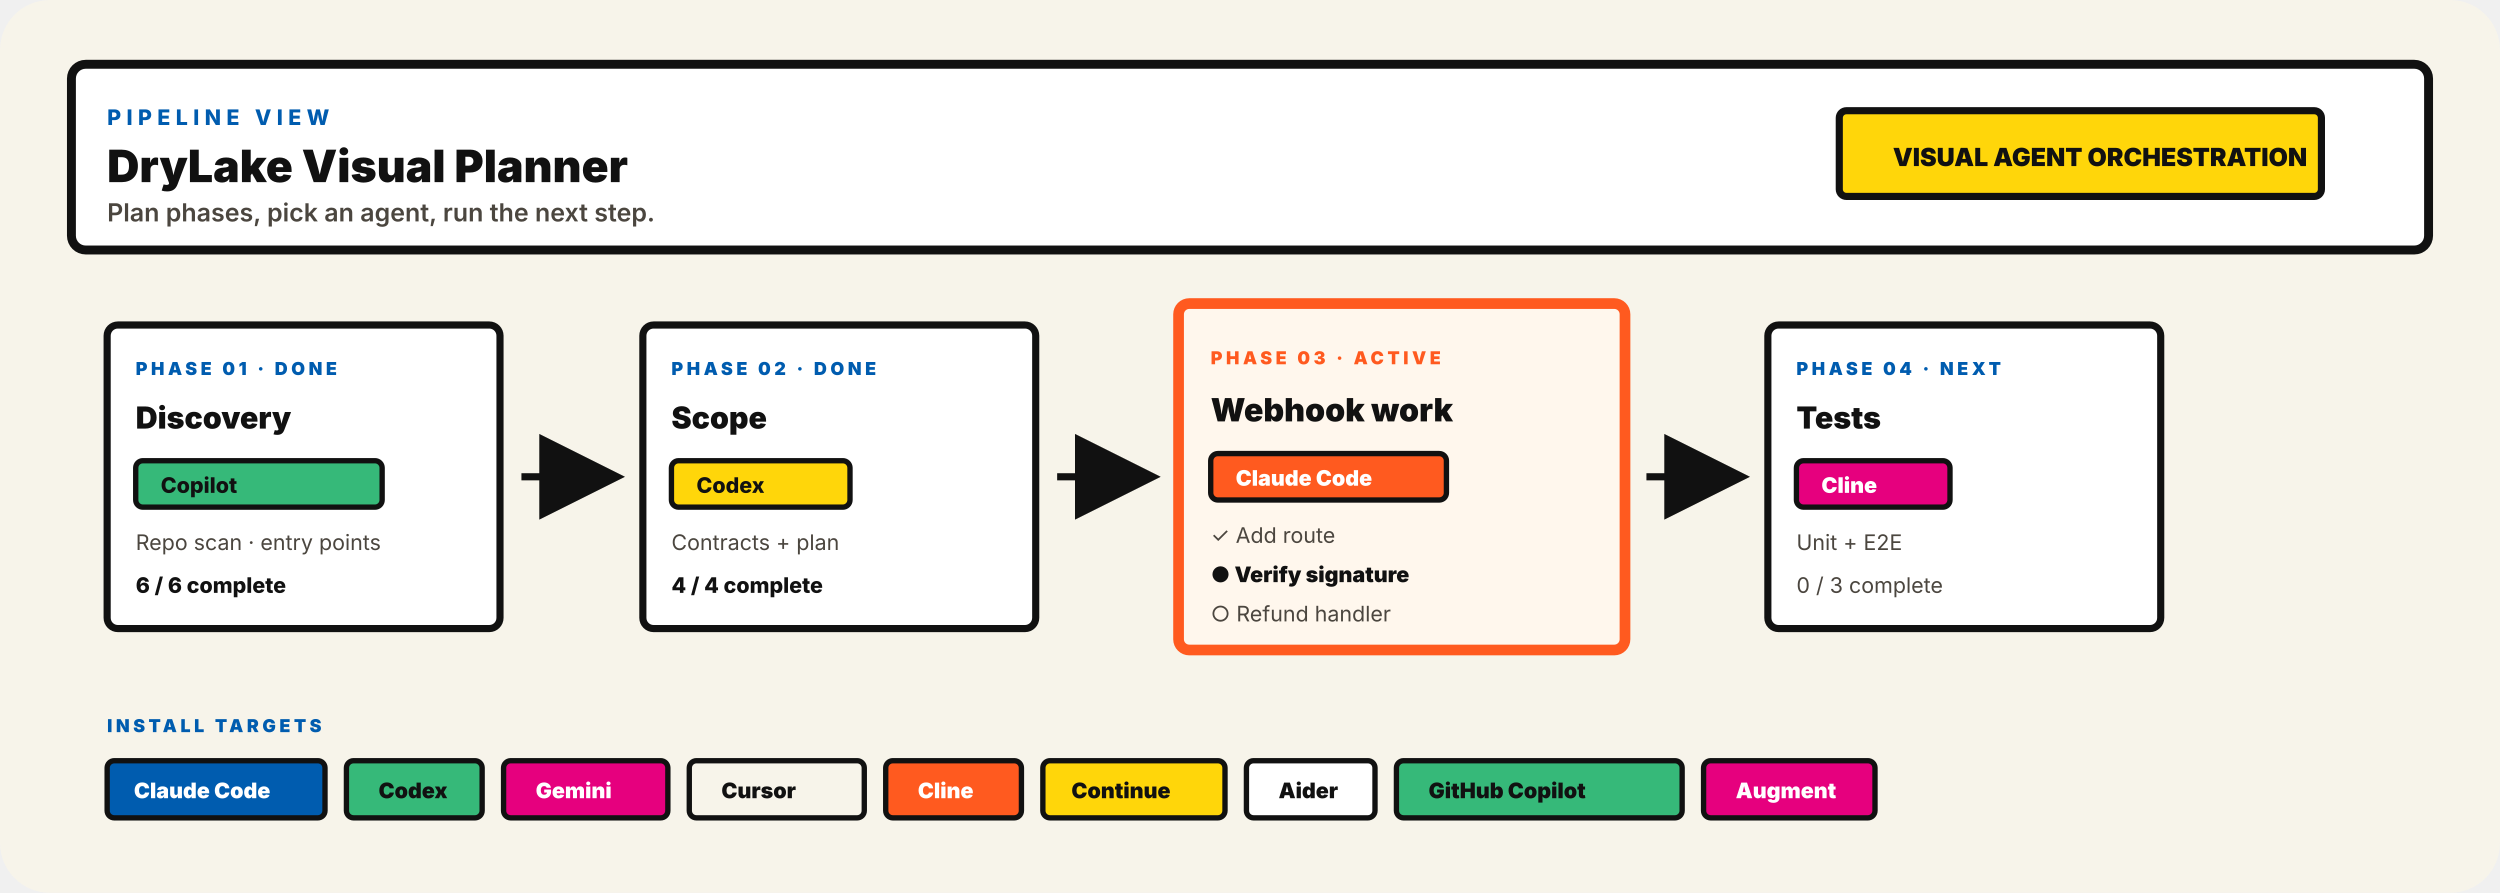
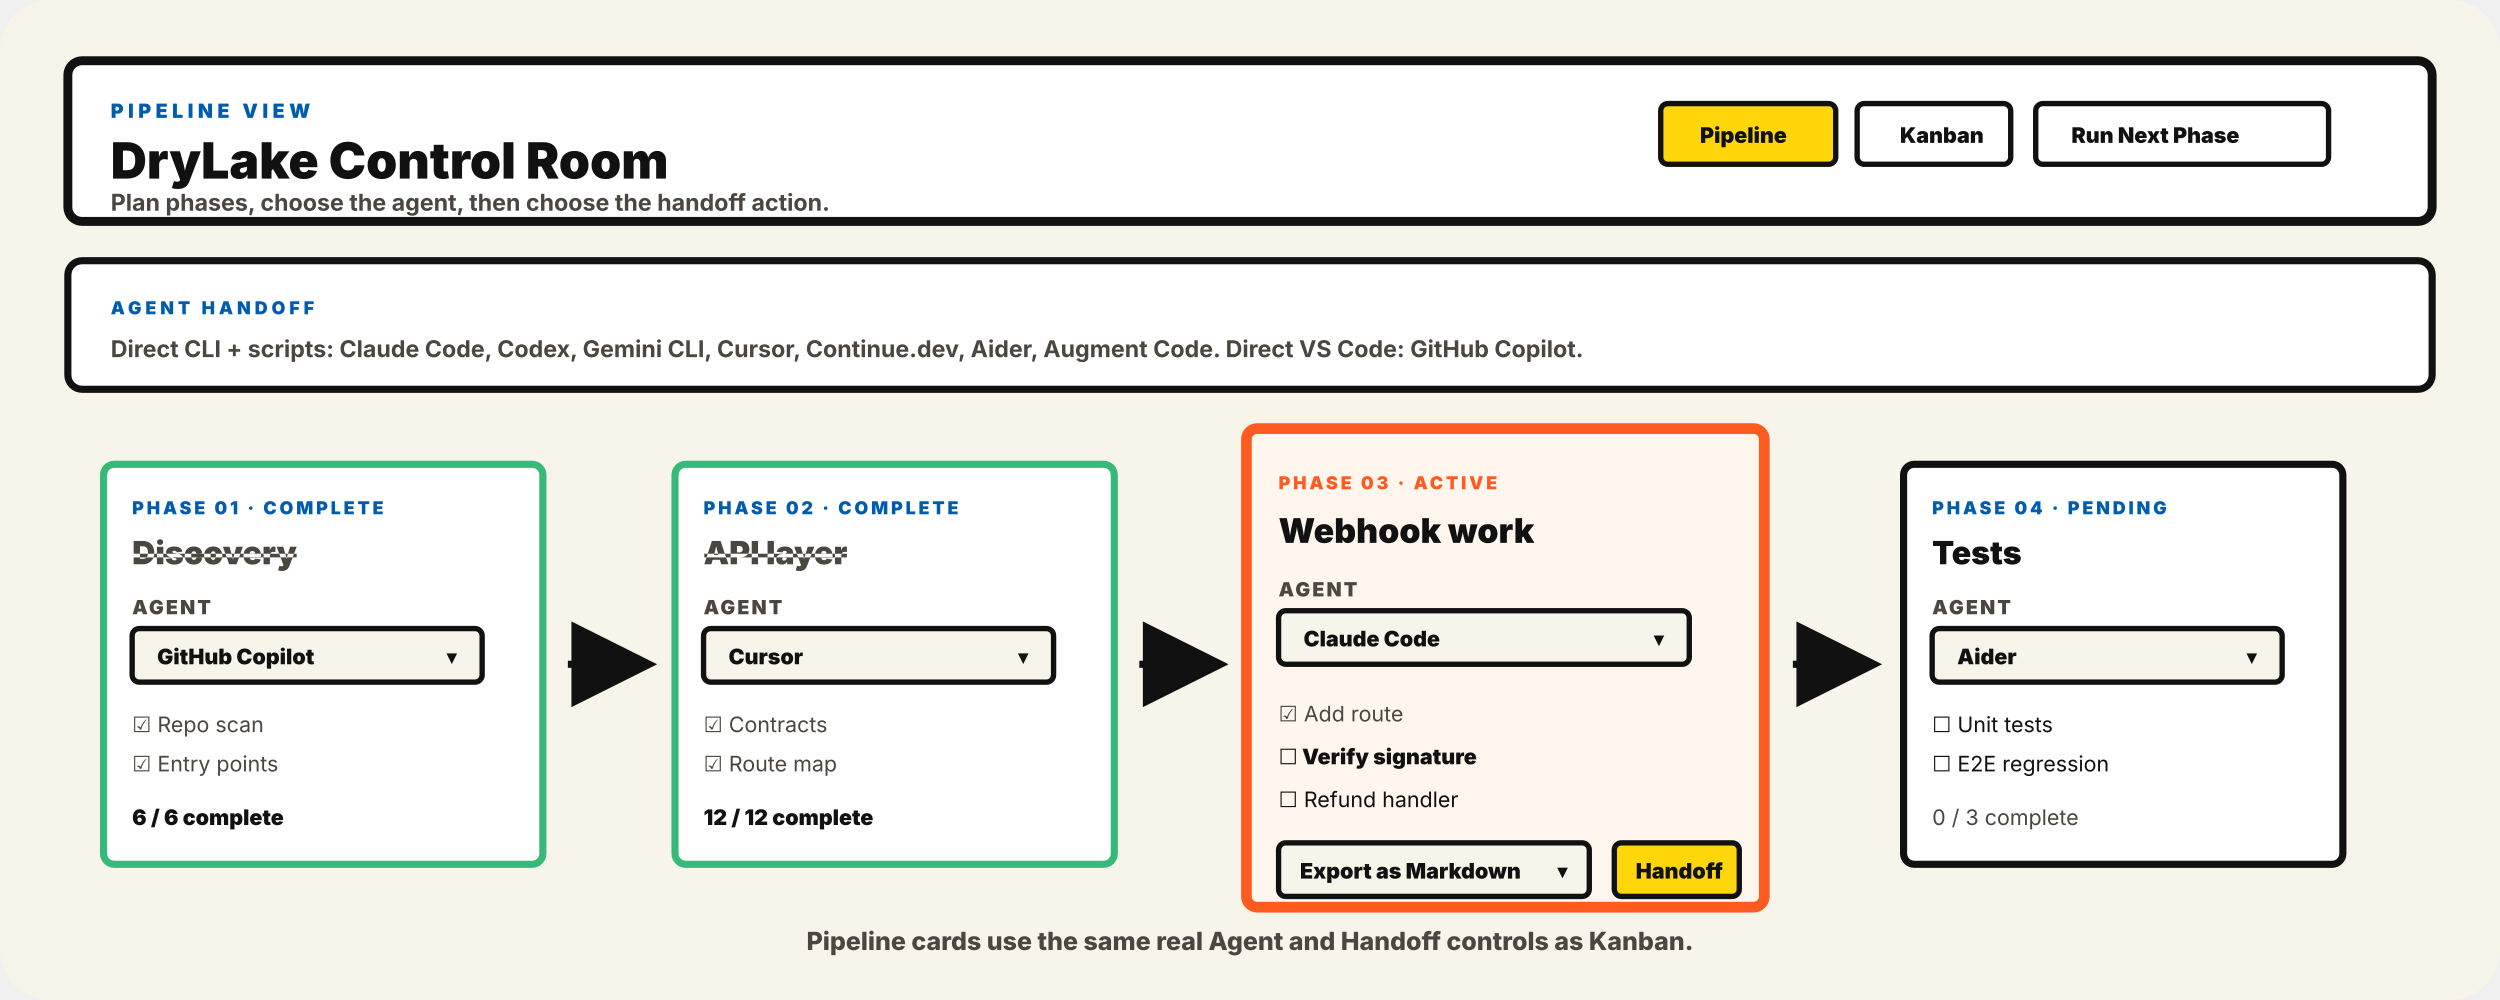
- <svg xmlns="http://www.w3.org/2000/svg" width="1400" height="500" viewBox="0 0 1400 500" font-family="Inter, -apple-system, Segoe UI, sans-serif">
+ <svg xmlns="http://www.w3.org/2000/svg" width="1400" height="560" viewBox="0 0 1400 560" font-family="Inter, -apple-system, Segoe UI, sans-serif">
  <defs>
    <marker id="arrow" markerWidth="12" markerHeight="12" refX="10" refY="6" orient="auto">
      <path d="M0 0 L12 6 L0 12 Z" fill="#111111" />
    </marker>
  </defs>
-   <rect width="1400" height="500" rx="28" fill="#f7f4ea" />
-   <rect x="40" y="36" width="1320" height="104" rx="8" fill="#ffffff" stroke="#111111" stroke-width="5" />
-   <text x="60" y="70" fill="#005caf" font-size="12" letter-spacing="3" font-weight="800">PIPELINE VIEW</text>
-   <text x="60" y="102" fill="#111111" font-size="25" font-weight="900">DryLake Visual Planner</text>
-   <text x="60" y="124" fill="#4b463f" font-size="14" font-weight="600">Plan phases, pick an agent, run the next step.</text>
-   <rect x="1030" y="62" width="270" height="48" rx="4" fill="#ffd60a" stroke="#111111" stroke-width="4" />
-   <text x="1060" y="93" fill="#111111" font-size="14" font-weight="900">VISUAL AGENT ORCHESTRATION</text>
-   <g transform="translate(60 182)">
+   <rect width="1400" height="560" rx="28" fill="#f7f4ea" />
+   <rect x="38" y="34" width="1324" height="90" rx="8" fill="#ffffff" stroke="#111111" stroke-width="5" />
+   <text x="62" y="66" fill="#005caf" font-size="11" letter-spacing="2.5" font-weight="900">PIPELINE VIEW</text>
+   <text x="62" y="100" fill="#111111" font-size="28" font-weight="900">DryLake Control Room</text>
+   <text x="62" y="118" fill="#4b463f" font-size="13" font-weight="700">Plan phases, choose the agent, then choose the handoff action.</text>
+   <rect x="930" y="58" width="98" height="34" rx="4" fill="#ffd60a" stroke="#111111" stroke-width="3" />
+   <text x="952" y="80" fill="#111111" font-size="12" font-weight="900">Pipeline</text>
+   <rect x="1040" y="58" width="86" height="34" rx="4" fill="#ffffff" stroke="#111111" stroke-width="3" />
+   <text x="1064" y="80" fill="#111111" font-size="12" font-weight="900">Kanban</text>
+   <rect x="1140" y="58" width="164" height="34" rx="4" fill="#ffffff" stroke="#111111" stroke-width="3" />
+   <text x="1160" y="80" fill="#111111" font-size="12" font-weight="900">Run Next Phase</text>
+   <rect x="38" y="146" width="1324" height="72" rx="8" fill="#ffffff" stroke="#111111" stroke-width="4" />
+   <text x="62" y="176" fill="#005caf" font-size="10" letter-spacing="2.2" font-weight="900">AGENT HANDOFF</text>
+   <text x="62" y="200" fill="#4b463f" font-size="13" font-weight="700">Direct CLI + scripts: Claude Code, Codex, Gemini CLI, Cursor, Continue.dev, Aider, Augment Code. Direct VS Code: GitHub Copilot.</text>
+   <g transform="translate(58 260)">
    <g>
-       <rect x="0" y="0" width="220" height="170" rx="6" fill="#ffffff" stroke="#111111" stroke-width="4" />
-       <text x="16" y="28" fill="#005caf" font-size="10" letter-spacing="2" font-weight="900">PHASE 01 · DONE</text>
-       <text x="16" y="58" fill="#111111" font-size="17" font-weight="900">Discovery</text>
-       <rect x="16" y="76" width="138" height="26" rx="4" fill="#36b979" stroke="#111111" stroke-width="3" />
-       <text x="30" y="94" fill="#111111" font-size="12" font-weight="800">Copilot</text>
-       <text x="16" y="126" fill="#4b463f" font-size="12">Repo scan · entry points</text>
-       <text x="16" y="150" fill="#111111" font-size="12" font-weight="800">6 / 6 complete</text>
+       <rect x="0" y="0" width="246" height="224" rx="6" fill="#ffffff" stroke="#36b979" stroke-width="4" />
+       <text x="16" y="28" fill="#005caf" font-size="10" letter-spacing="1.6" font-weight="900">PHASE 01 · COMPLETE</text>
+       <text x="16" y="56" fill="#4b463f" font-size="18" font-weight="900" text-decoration="line-through">Discovery</text>
+       <text x="16" y="84" fill="#4b463f" font-size="11" letter-spacing="1.2" font-weight="900">AGENT</text>
+       <rect x="16" y="92" width="196" height="30" rx="4" fill="#f7f4ea" stroke="#111111" stroke-width="3" />
+       <text x="30" y="112" fill="#111111" font-size="12" font-weight="900">GitHub Copilot</text>
+       <text x="192" y="112" fill="#111111" font-size="12" font-weight="900">▾</text>
+       <text x="16" y="150" fill="#4b463f" font-size="12">☑ Repo scan</text>
+       <text x="16" y="172" fill="#4b463f" font-size="12">☑ Entry points</text>
+       <text x="16" y="202" fill="#111111" font-size="12" font-weight="900">6 / 6 complete</text>
    </g>
-     <line x1="232" y1="85" x2="282" y2="85" stroke="#111111" stroke-width="4" marker-end="url(#arrow)" />
-     <g transform="translate(300 0)">
-       <rect x="0" y="0" width="220" height="170" rx="6" fill="#ffffff" stroke="#111111" stroke-width="4" />
-       <text x="16" y="28" fill="#005caf" font-size="10" letter-spacing="2" font-weight="900">PHASE 02 · DONE</text>
-       <text x="16" y="58" fill="#111111" font-size="17" font-weight="900">Scope</text>
-       <rect x="16" y="76" width="100" height="26" rx="4" fill="#ffd60a" stroke="#111111" stroke-width="3" />
-       <text x="30" y="94" fill="#111111" font-size="12" font-weight="800">Codex</text>
-       <text x="16" y="126" fill="#4b463f" font-size="12">Contracts + plan</text>
-       <text x="16" y="150" fill="#111111" font-size="12" font-weight="800">4 / 4 complete</text>
+     <line x1="260" y1="112" x2="302" y2="112" stroke="#111111" stroke-width="4" marker-end="url(#arrow)" />
+     <g transform="translate(320 0)">
+       <rect x="0" y="0" width="246" height="224" rx="6" fill="#ffffff" stroke="#36b979" stroke-width="4" />
+       <text x="16" y="28" fill="#005caf" font-size="10" letter-spacing="1.6" font-weight="900">PHASE 02 · COMPLETE</text>
+       <text x="16" y="56" fill="#4b463f" font-size="18" font-weight="900" text-decoration="line-through">API layer</text>
+       <text x="16" y="84" fill="#4b463f" font-size="11" letter-spacing="1.2" font-weight="900">AGENT</text>
+       <rect x="16" y="92" width="196" height="30" rx="4" fill="#f7f4ea" stroke="#111111" stroke-width="3" />
+       <text x="30" y="112" fill="#111111" font-size="12" font-weight="900">Cursor</text>
+       <text x="192" y="112" fill="#111111" font-size="12" font-weight="900">▾</text>
+       <text x="16" y="150" fill="#4b463f" font-size="12">☑ Contracts</text>
+       <text x="16" y="172" fill="#4b463f" font-size="12">☑ Route map</text>
+       <text x="16" y="202" fill="#111111" font-size="12" font-weight="900">12 / 12 complete</text>
    </g>
-     <line x1="532" y1="85" x2="582" y2="85" stroke="#111111" stroke-width="4" marker-end="url(#arrow)" />
-     <g transform="translate(600 -12)">
-       <rect x="0" y="0" width="250" height="194" rx="6" fill="#fff7ed" stroke="#ff5a1f" stroke-width="6" />
-       <text x="18" y="34" fill="#ff5a1f" font-size="10" letter-spacing="2" font-weight="900">PHASE 03 · ACTIVE</text>
-       <text x="18" y="66" fill="#111111" font-size="18" font-weight="900">Webhook work</text>
-       <rect x="18" y="84" width="132" height="26" rx="4" fill="#ff5a1f" stroke="#111111" stroke-width="3" />
-       <text x="32" y="102" fill="#ffffff" font-size="12" font-weight="900">Claude Code</text>
-       <text x="18" y="134" fill="#4b463f" font-size="12">✓ Add route</text>
-       <text x="18" y="156" fill="#111111" font-size="12" font-weight="900">● Verify signature</text>
-       <text x="18" y="178" fill="#4b463f" font-size="12">○ Refund handler</text>
+     <line x1="580" y1="112" x2="622" y2="112" stroke="#111111" stroke-width="4" marker-end="url(#arrow)" />
+     <g transform="translate(640 -20)">
+       <rect x="0" y="0" width="290" height="268" rx="6" fill="#fff7ed" stroke="#ff5a1f" stroke-width="6" />
+       <text x="18" y="34" fill="#ff5a1f" font-size="10" letter-spacing="1.6" font-weight="900">PHASE 03 · ACTIVE</text>
+       <text x="18" y="64" fill="#111111" font-size="19" font-weight="900">Webhook work</text>
+       <text x="18" y="94" fill="#4b463f" font-size="11" letter-spacing="1.2" font-weight="900">AGENT</text>
+       <rect x="18" y="102" width="230" height="30" rx="4" fill="#f7f4ea" stroke="#111111" stroke-width="3" />
+       <text x="32" y="122" fill="#111111" font-size="12" font-weight="900">Claude Code</text>
+       <text x="228" y="122" fill="#111111" font-size="12" font-weight="900">▾</text>
+       <text x="18" y="164" fill="#4b463f" font-size="12">☑ Add route</text>
+       <text x="18" y="188" fill="#111111" font-size="12" font-weight="900">☐ Verify signature</text>
+       <text x="18" y="212" fill="#111111" font-size="12">☐ Refund handler</text>
+       <rect x="18" y="232" width="174" height="30" rx="4" fill="#f7f4ea" stroke="#111111" stroke-width="3" />
+       <text x="30" y="252" fill="#111111" font-size="12" font-weight="900">Export as Markdown</text>
+       <text x="174" y="252" fill="#111111" font-size="12" font-weight="900">▾</text>
+       <rect x="206" y="232" width="70" height="30" rx="4" fill="#ffd60a" stroke="#111111" stroke-width="3" />
+       <text x="218" y="252" fill="#111111" font-size="12" font-weight="900">Handoff</text>
    </g>
-     <line x1="862" y1="85" x2="912" y2="85" stroke="#111111" stroke-width="4" marker-end="url(#arrow)" />
-     <g transform="translate(930 0)">
-       <rect x="0" y="0" width="220" height="170" rx="6" fill="#ffffff" stroke="#111111" stroke-width="4" />
-       <text x="16" y="28" fill="#005caf" font-size="10" letter-spacing="2" font-weight="900">PHASE 04 · NEXT</text>
-       <text x="16" y="58" fill="#111111" font-size="17" font-weight="900">Tests</text>
-       <rect x="16" y="76" width="86" height="26" rx="4" fill="#e6007e" stroke="#111111" stroke-width="3" />
-       <text x="30" y="94" fill="#ffffff" font-size="12" font-weight="900">Cline</text>
-       <text x="16" y="126" fill="#4b463f" font-size="12">Unit + E2E</text>
-       <text x="16" y="150" fill="#4b463f" font-size="12">0 / 3 complete</text>
+     <line x1="946" y1="112" x2="988" y2="112" stroke="#111111" stroke-width="4" marker-end="url(#arrow)" />
+     <g transform="translate(1008 0)">
+       <rect x="0" y="0" width="246" height="224" rx="6" fill="#ffffff" stroke="#111111" stroke-width="4" />
+       <text x="16" y="28" fill="#005caf" font-size="10" letter-spacing="1.6" font-weight="900">PHASE 04 · PENDING</text>
+       <text x="16" y="56" fill="#111111" font-size="18" font-weight="900">Tests</text>
+       <text x="16" y="84" fill="#4b463f" font-size="11" letter-spacing="1.2" font-weight="900">AGENT</text>
+       <rect x="16" y="92" width="196" height="30" rx="4" fill="#f7f4ea" stroke="#111111" stroke-width="3" />
+       <text x="30" y="112" fill="#111111" font-size="12" font-weight="900">Aider</text>
+       <text x="192" y="112" fill="#111111" font-size="12" font-weight="900">▾</text>
+       <text x="16" y="150" fill="#111111" font-size="12">☐ Unit tests</text>
+       <text x="16" y="172" fill="#111111" font-size="12">☐ E2E regression</text>
+       <text x="16" y="202" fill="#4b463f" font-size="12">0 / 3 complete</text>
    </g>
  </g>
-   <g transform="translate(60 410)">
-     <text x="0" y="0" fill="#005caf" font-size="10" letter-spacing="2" font-weight="900">INSTALL TARGETS</text>
-     <g font-size="12" font-weight="900">
-       <rect x="0" y="16" width="122" height="32" rx="4" fill="#005caf" stroke="#111111" stroke-width="3" />
-       <text x="15" y="37" fill="#ffffff">Claude Code</text>
-       <rect x="134" y="16" width="76" height="32" rx="4" fill="#36b979" stroke="#111111" stroke-width="3" />
-       <text x="152" y="37" fill="#111111">Codex</text>
-       <rect x="222" y="16" width="92" height="32" rx="4" fill="#e6007e" stroke="#111111" stroke-width="3" />
-       <text x="240" y="37" fill="#ffffff">Gemini</text>
-       <rect x="326" y="16" width="98" height="32" rx="4" fill="#f7f4ea" stroke="#111111" stroke-width="3" />
-       <text x="344" y="37" fill="#111111">Cursor</text>
-       <rect x="436" y="16" width="76" height="32" rx="4" fill="#ff5a1f" stroke="#111111" stroke-width="3" />
-       <text x="454" y="37" fill="#ffffff">Cline</text>
-       <rect x="524" y="16" width="102" height="32" rx="4" fill="#ffd60a" stroke="#111111" stroke-width="3" />
-       <text x="540" y="37" fill="#111111">Continue</text>
-       <rect x="638" y="16" width="72" height="32" rx="4" fill="#ffffff" stroke="#111111" stroke-width="3" />
-       <text x="656" y="37" fill="#111111">Aider</text>
-       <rect x="722" y="16" width="160" height="32" rx="4" fill="#36b979" stroke="#111111" stroke-width="3" />
-       <text x="740" y="37" fill="#111111">GitHub Copilot</text>
-       <rect x="894" y="16" width="96" height="32" rx="4" fill="#e6007e" stroke="#111111" stroke-width="3" />
-       <text x="912" y="37" fill="#ffffff">Augment</text>
-     </g>
-   </g>
+   <text x="700" y="532" fill="#4b463f" font-size="14" font-weight="800" text-anchor="middle">Pipeline cards use the same real Agent and Handoff controls as Kanban.</text>
</svg>
